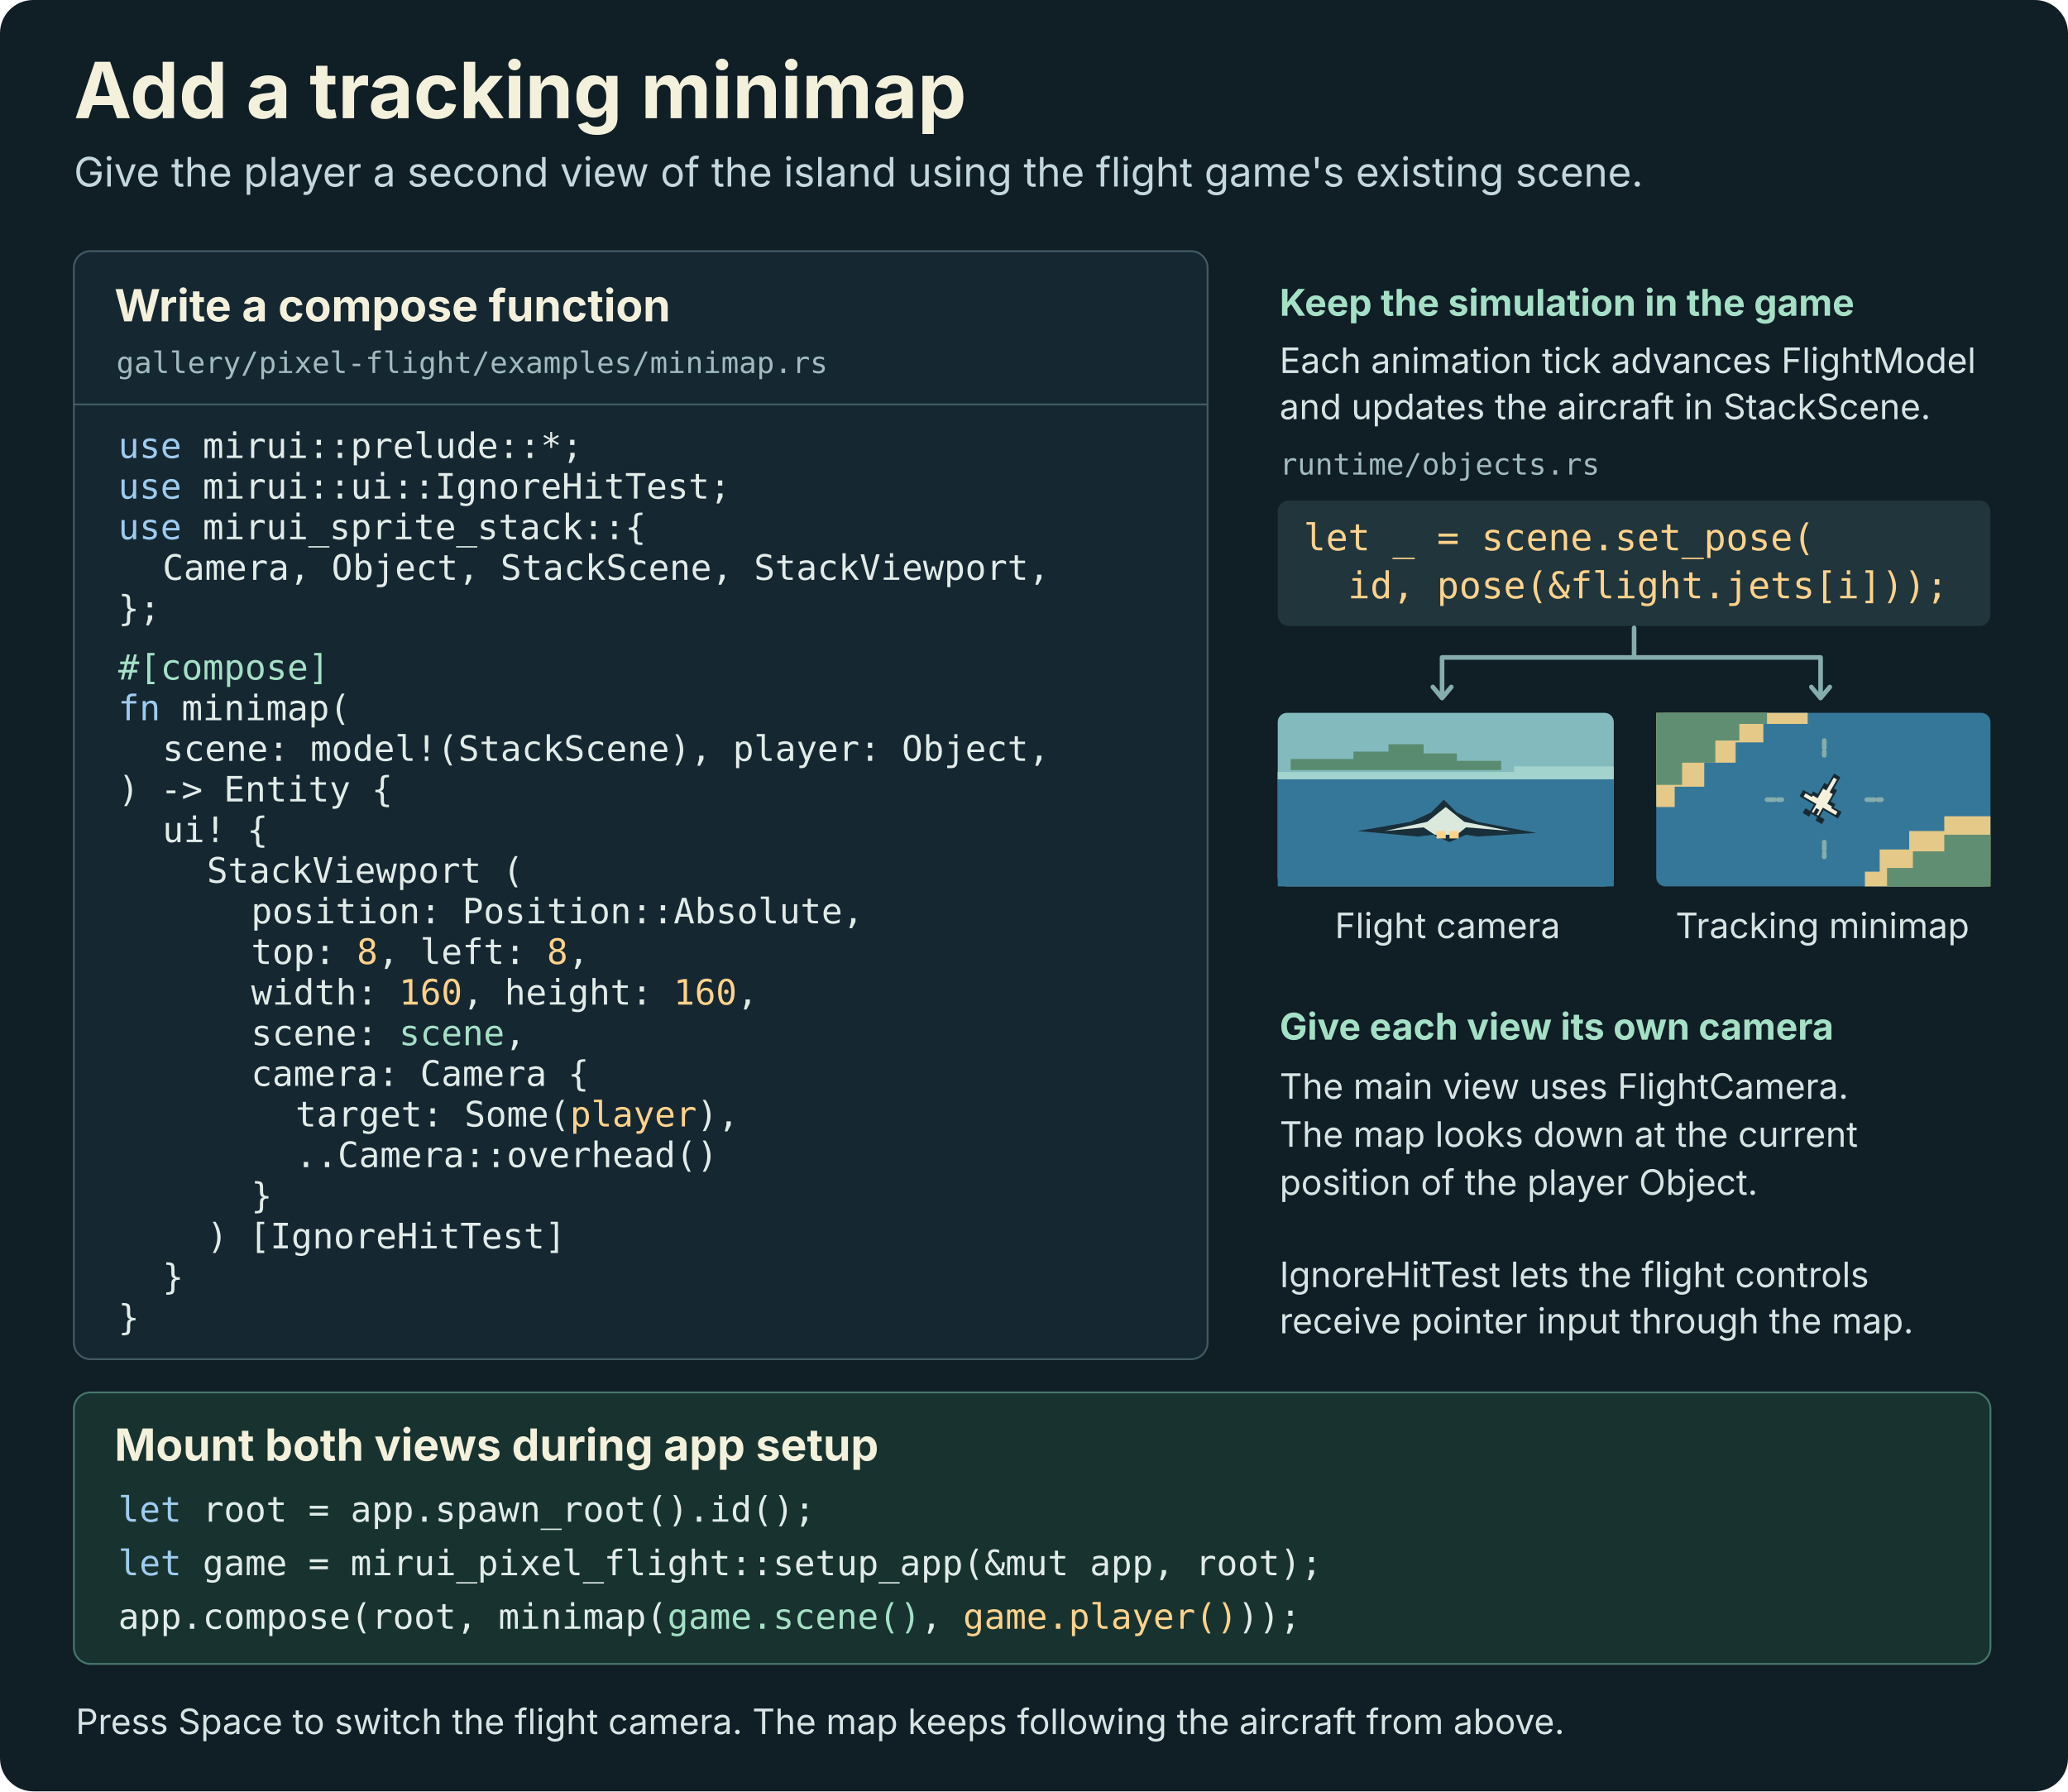
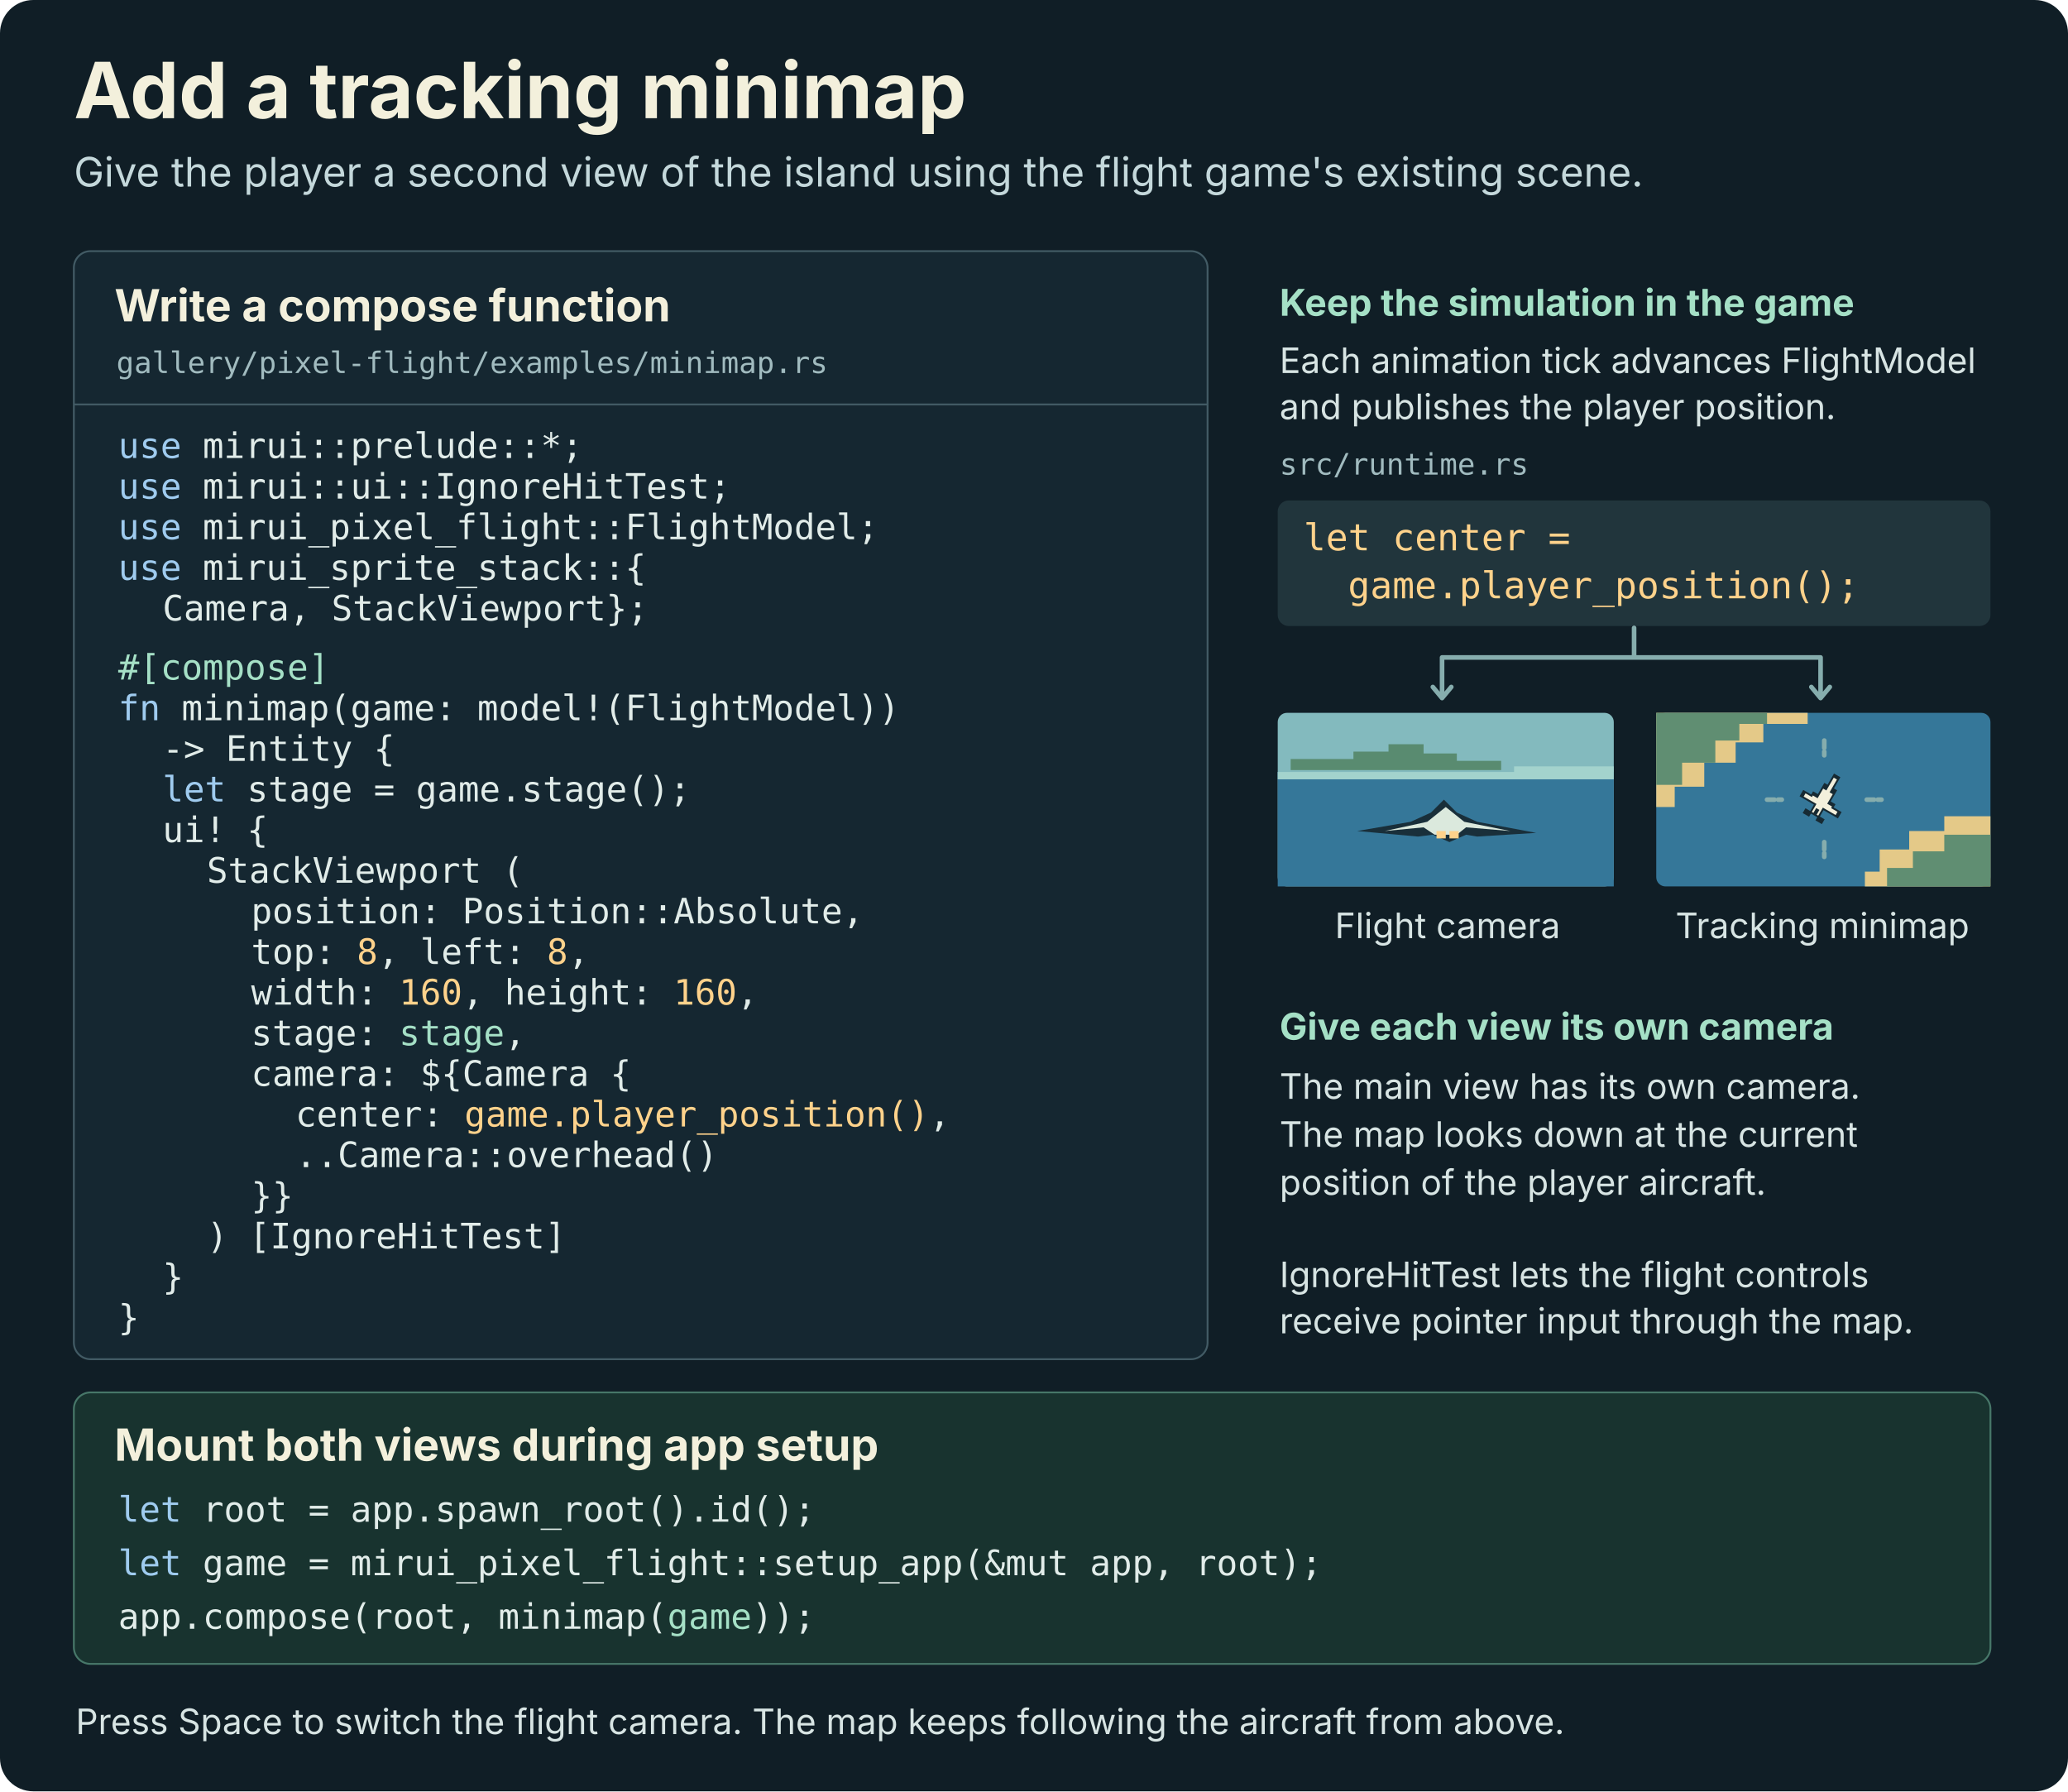
<svg xmlns="http://www.w3.org/2000/svg" width="1120" height="970" viewBox="0 0 1120 970" role="img" aria-labelledby="title desc">
  <defs>
    <style>
      text { font-family: -apple-system, BlinkMacSystemFont, "Segoe UI", sans-serif; }
      .title { fill: #f3f0dc; font-weight: 700; font-size: 42px; }
      .lead { fill: #c4d8db; font-size: 22px; }
      .heading { fill: #f3f0dc; font-weight: 650; font-size: 24px; }
      .label { fill: #a5e0c6; font-weight: 650; font-size: 20px; }
      .note { fill: #d7e4e3; font-size: 19px; }
      .source, .rust text, .symbol { font-family: ui-monospace, Menlo, Consolas, "DejaVu Sans Mono", monospace; }
      .source { fill: #a1bbbf; font-size: 16px; }
      .rust { fill: #e1ece9; font-size: 19px; }
      .symbol { fill: #ffd28b; font-size: 20px; }
      .kw { fill: #9fcbef; }
      .value { fill: #ffd28b; }
      .mint { fill: #a5e0c6; }
      .wire { fill: none; stroke: #86adad; stroke-width: 2.5; stroke-linecap: round; stroke-linejoin: round; }
    </style>
    <g id="plane">
      <path fill="#172a33" d="M-2-14h4v7h2v7h3v2h5v4H3v4h3v3H2v-2h-4v2h-4v-3h3V6h-9V2h5V0h3v-7h2z" />
      <path fill="#f3f0dc" d="M-1-12h2v8h2v6h3v1h4v2H2v5H1V7h-2v3h-1V5h-8V3h4V2h3v-6h2z" />
    </g>
  </defs>
  <rect width="1120" height="970" fill="#101e26" rx="18" />
  <text class="title" x="40" y="64">Add a tracking minimap</text>
  <text class="lead" x="40" y="101">Give the player a second view of the island using the flight game's existing scene.</text>
  <rect x="40" y="136" width="614" height="600" rx="9" fill="#152731" stroke="#425b65" />
  <text class="heading" x="62" y="174">Write a compose function</text>
  <text class="source" x="63" y="202">gallery/pixel-flight/examples/minimap.rs</text>
  <path d="M40 219h614" stroke="#425b65" />
  <g class="rust" id="minimap">
    <text x="64" y="248">
      <tspan class="kw">use</tspan> mirui::prelude::*;</text>
    <text x="64" y="270">
      <tspan class="kw">use</tspan> mirui::ui::IgnoreHitTest;</text>
    <text x="64" y="292">
+       <tspan class="kw">use</tspan> mirui_pixel_flight::FlightModel;</text>
+     <text x="64" y="314">
      <tspan class="kw">use</tspan> mirui_sprite_stack::{</text>
-     <text x="88" y="314">Camera, Object, StackScene, StackViewport,</text>
-     <text x="64" y="336">};</text>
+     <text x="88" y="336">Camera, StackViewport};</text>
    <text x="64" y="368" class="mint">#[compose]</text>
    <text x="64" y="390">
-       <tspan class="kw">fn</tspan> minimap(</text>
-     <text x="88" y="412">scene: model!(StackScene), player: Object,</text>
-     <text x="64" y="434">) -&gt; Entity {</text>
+       <tspan class="kw">fn</tspan> minimap(game: model!(FlightModel))</text>
+     <text x="88" y="412">-&gt; Entity {</text>
+     <text x="88" y="434">
+       <tspan class="kw">let</tspan> stage = game.stage();</text>
    <text x="88" y="456">ui! {</text>
    <text x="112" y="478">StackViewport (</text>
    <text x="136" y="500">position: Position::Absolute,</text>
    <text x="136" y="522">top: <tspan class="value">8</tspan>, left: <tspan class="value">8</tspan>,</text>
    <text x="136" y="544">width: <tspan class="value">160</tspan>, height: <tspan class="value">160</tspan>,</text>
-     <text x="136" y="566">scene: <tspan class="mint">scene</tspan>,</text>
-     <text x="136" y="588">camera: Camera {</text>
-     <text x="160" y="610">target: Some(<tspan class="value">player</tspan>),</text>
+     <text x="136" y="566">stage: <tspan class="mint">stage</tspan>,</text>
+     <text x="136" y="588">camera: ${Camera {</text>
+     <text x="160" y="610">center: <tspan class="value">game.player_position()</tspan>,</text>
    <text x="160" y="632">..Camera::overhead()</text>
-     <text x="136" y="654">}</text>
+     <text x="136" y="654">}}</text>
    <text x="112" y="676">) [IgnoreHitTest]</text>
    <text x="88" y="698">}</text>
    <text x="64" y="720">}</text>
  </g>
  <g>
    <text class="label" x="693" y="171">Keep the simulation in the game</text>
    <text class="note" x="693" y="202">Each animation tick advances FlightModel</text>
-     <text class="note" x="693" y="227">and updates the aircraft in StackScene.</text>
-     <text class="source" x="693" y="257">runtime/objects.rs</text>
+     <text class="note" x="693" y="227">and publishes the player position.</text>
+     <text class="source" x="693" y="257">src/runtime.rs</text>
    <rect x="692" y="271" width="386" height="68" rx="6" fill="#21353c" />
-     <text class="symbol" x="706" y="298">let _ = scene.set_pose(</text>
-     <text class="symbol" x="730" y="324">id, pose(&amp;flight.jets[i]));</text>
+     <text class="symbol" x="706" y="298">let center =</text>
+     <text class="symbol" x="730" y="324">game.player_position();</text>
    <path class="wire" d="M885 340v16m-104 22v-22h205v22m-210-6 5 6 5-6m195 0 5 6 5-6" />
    <g aria-hidden="true">
      <rect x="692" y="386" width="182" height="94" rx="5" fill="#83babe" />
      <path d="M692 418h182v62H692z" fill="#357799" />
      <path d="M692 418h128v-3h54v7H692z" fill="#a3d3cd" />
      <path d="M699 411h34v-4h19v-4h19v5h18v4h24v5H699z" fill="#598b70" />
      <path d="m735 450 29-5 11-5 7-7 7 7 11 5 32 6-32 2-6-1-9 4-9-4-8 1z" fill="#192f3a" />
      <path d="m750 450 23-5 10-8 10 8 25 5-24-2-5 4h-12l-6-4z" fill="#dbe9dd" />
      <path d="M778 450h5v4h-5zm7 0h5v4h-5z" fill="#ffd28b" />
      <rect x="897" y="386" width="181" height="94" rx="5" fill="#357799" />
      <path d="M897 386h82v6h-24v10h-15v11h-17v13h-16v11h-10zM1078 480h-68v-8h8v-12h16v-10h19v-8h25z" fill="#e4c988" />
      <path d="M897 386h60v6h-15v9h-13v12h-18v12h-14zM1078 480h-56v-10h14v-9h17v-9h25z" fill="#608e72" />
      <path d="M988 401v8m0 47v8m-31-31h8m46 0h8" class="wire" stroke-dasharray="4 2" />
      <use href="#plane" transform="translate(988 432) rotate(30)" />
    </g>
    <text class="note" x="784" y="508" text-anchor="middle">Flight camera</text>
    <text class="note" x="987" y="508" text-anchor="middle">Tracking minimap</text>
    <text class="label" x="693" y="563">Give each view its own camera</text>
-     <text class="note" x="693" y="595">The main view uses FlightCamera.</text>
+     <text class="note" x="693" y="595">The main view has its own camera.</text>
    <text class="note" x="693" y="621">The map looks down at the current</text>
-     <text class="note" x="693" y="647">position of the player Object.</text>
+     <text class="note" x="693" y="647">position of the player aircraft.</text>
    <text class="note" x="693" y="697">IgnoreHitTest lets the flight controls</text>
    <text class="note" x="693" y="722">receive pointer input through the map.</text>
  </g>
  <rect x="40" y="754" width="1038" height="147" rx="9" fill="#18332f" stroke="#477769" />
  <text class="heading" x="62" y="791">Mount both views during app setup</text>
  <g class="rust" id="install">
    <text x="64" y="824">
      <tspan class="kw">let</tspan> root = app.spawn_root().id();</text>
    <text x="64" y="853">
      <tspan class="kw">let</tspan> game = mirui_pixel_flight::setup_app(&amp;mut app, root);</text>
-     <text x="64" y="882">app.compose(root, minimap(<tspan class="mint">game.scene()</tspan>, <tspan class="value">game.player()</tspan>));</text>
+     <text x="64" y="882">app.compose(root, minimap(<tspan class="mint">game</tspan>));</text>
  </g>
  <text class="note" x="41" y="939">Press Space to switch the flight camera. The map keeps following the aircraft from above.</text>
</svg>
